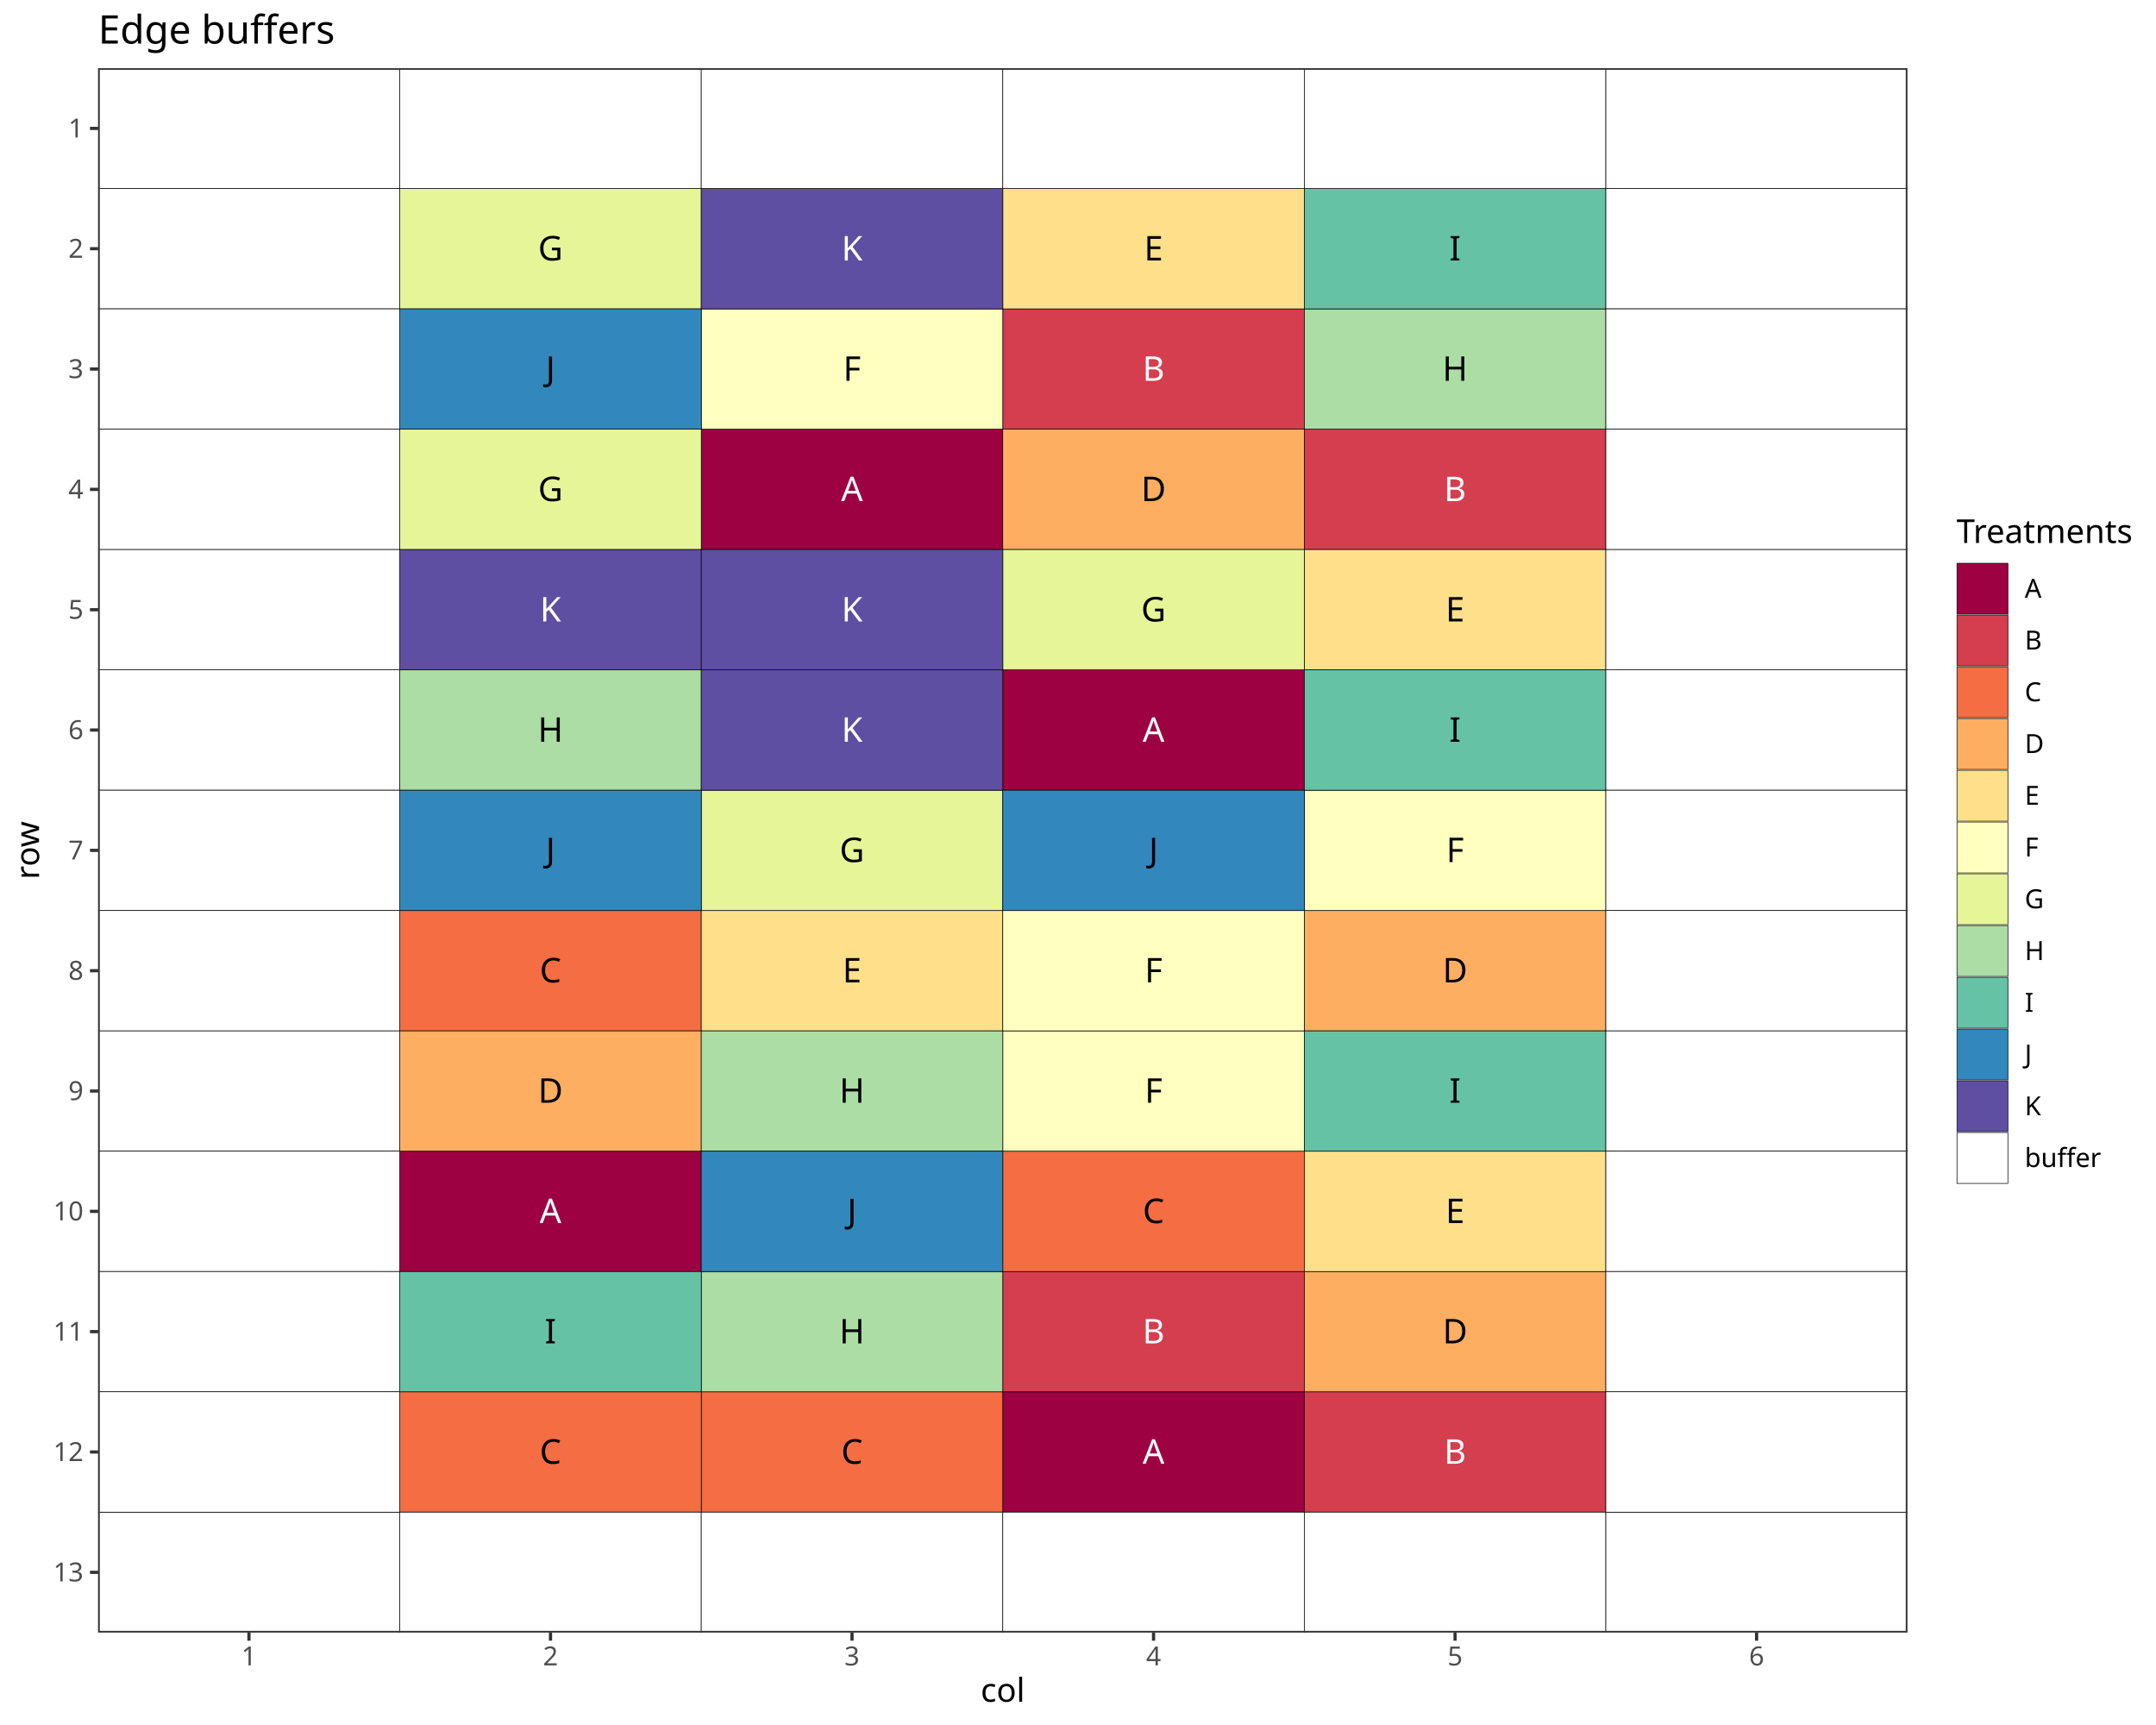
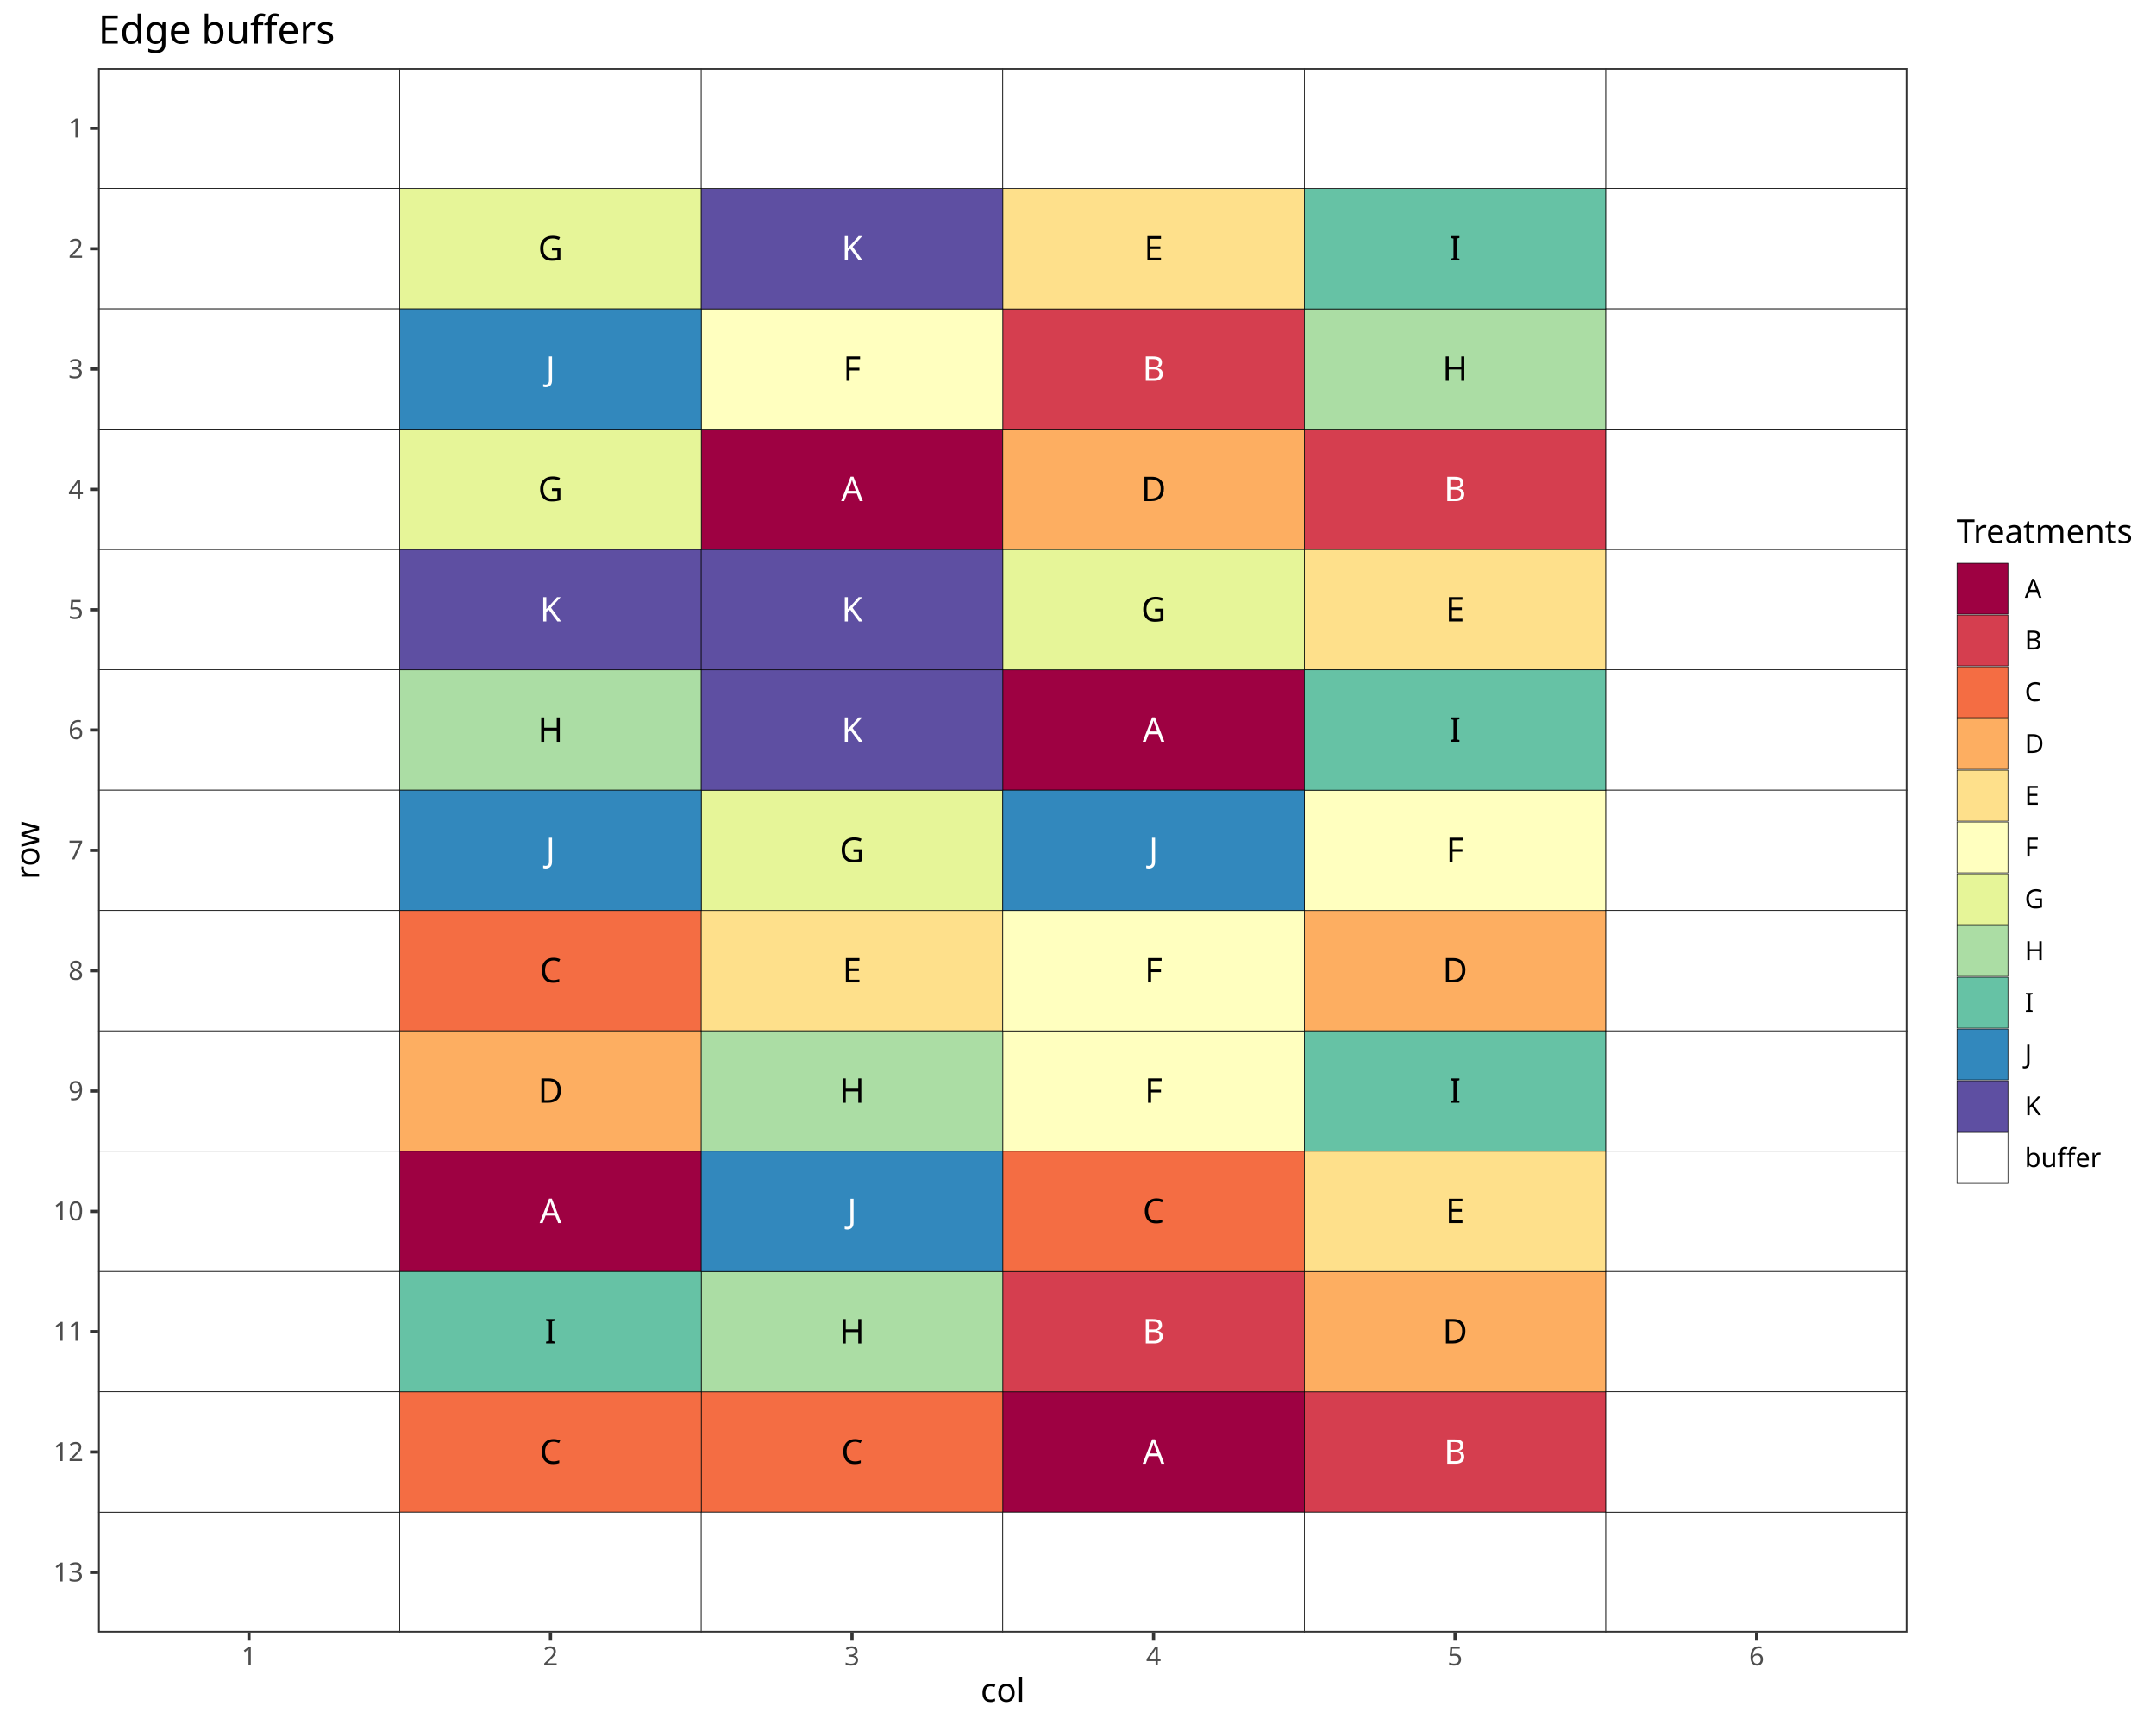
<svg xmlns="http://www.w3.org/2000/svg" class="svglite" data-engine-version="2.0" width="720.00pt" height="576.00pt" viewBox="0 0 720.00 576.00">
  <defs>
    <style type="text/css">
    .svglite line, .svglite polyline, .svglite polygon, .svglite path, .svglite rect, .svglite circle {
      fill: none;
      stroke: #000000;
      stroke-linecap: round;
      stroke-linejoin: round;
      stroke-miterlimit: 10.00;
    }
  </style>
  </defs>
  <rect width="100%" height="100%" style="stroke: none; fill: #FFFFFF;" />
  <defs>
    <clipPath id="cpMC4wMHw3MjAuMDB8MC4wMHw1NzYuMDA=">
      <rect x="0.00" y="0.00" width="720.00" height="576.00" />
    </clipPath>
  </defs>
  <g clip-path="url(#cpMC4wMHw3MjAuMDB8MC4wMHw1NzYuMDA=)">
    <rect x="0.00" y="0.00" width="720.00" height="576.00" style="stroke-width: 1.07; stroke: #FFFFFF; fill: #FFFFFF;" />
  </g>
  <defs>
    <clipPath id="cpMzIuNzl8NjM2Ljk2fDIyLjc4fDU0NS4xMQ==">
      <rect x="32.79" y="22.78" width="604.17" height="522.33" />
    </clipPath>
  </defs>
  <g clip-path="url(#cpMzIuNzl8NjM2Ljk2fDIyLjc4fDU0NS4xMQ==)">
    <rect x="32.79" y="22.78" width="604.17" height="522.33" style="stroke-width: 1.07; stroke: none; fill: #FFFFFF;" />
    <polyline points="32.79,22.78 636.96,22.78 " style="stroke-width: 0.53; stroke: #EBEBEB; stroke-linecap: butt;" />
    <polyline points="32.79,62.96 636.96,62.96 " style="stroke-width: 0.53; stroke: #EBEBEB; stroke-linecap: butt;" />
    <polyline points="32.79,103.14 636.96,103.14 " style="stroke-width: 0.53; stroke: #EBEBEB; stroke-linecap: butt;" />
    <polyline points="32.79,143.32 636.96,143.32 " style="stroke-width: 0.53; stroke: #EBEBEB; stroke-linecap: butt;" />
    <polyline points="32.79,183.50 636.96,183.50 " style="stroke-width: 0.53; stroke: #EBEBEB; stroke-linecap: butt;" />
    <polyline points="32.79,223.68 636.96,223.68 " style="stroke-width: 0.53; stroke: #EBEBEB; stroke-linecap: butt;" />
    <polyline points="32.79,263.86 636.96,263.86 " style="stroke-width: 0.53; stroke: #EBEBEB; stroke-linecap: butt;" />
    <polyline points="32.79,304.04 636.96,304.04 " style="stroke-width: 0.53; stroke: #EBEBEB; stroke-linecap: butt;" />
    <polyline points="32.79,344.22 636.96,344.22 " style="stroke-width: 0.53; stroke: #EBEBEB; stroke-linecap: butt;" />
    <polyline points="32.79,384.40 636.96,384.40 " style="stroke-width: 0.53; stroke: #EBEBEB; stroke-linecap: butt;" />
    <polyline points="32.79,424.58 636.96,424.58 " style="stroke-width: 0.53; stroke: #EBEBEB; stroke-linecap: butt;" />
    <polyline points="32.79,464.75 636.96,464.75 " style="stroke-width: 0.53; stroke: #EBEBEB; stroke-linecap: butt;" />
    <polyline points="32.79,504.93 636.96,504.93 " style="stroke-width: 0.53; stroke: #EBEBEB; stroke-linecap: butt;" />
    <polyline points="32.79,545.11 636.96,545.11 " style="stroke-width: 0.53; stroke: #EBEBEB; stroke-linecap: butt;" />
    <polyline points="32.79,545.11 32.79,22.78 " style="stroke-width: 0.53; stroke: #EBEBEB; stroke-linecap: butt;" />
    <polyline points="133.49,545.11 133.49,22.78 " style="stroke-width: 0.53; stroke: #EBEBEB; stroke-linecap: butt;" />
    <polyline points="234.18,545.11 234.18,22.78 " style="stroke-width: 0.53; stroke: #EBEBEB; stroke-linecap: butt;" />
    <polyline points="334.88,545.11 334.88,22.78 " style="stroke-width: 0.53; stroke: #EBEBEB; stroke-linecap: butt;" />
    <polyline points="435.57,545.11 435.57,22.78 " style="stroke-width: 0.53; stroke: #EBEBEB; stroke-linecap: butt;" />
    <polyline points="536.27,545.11 536.27,22.78 " style="stroke-width: 0.53; stroke: #EBEBEB; stroke-linecap: butt;" />
    <polyline points="636.96,545.11 636.96,22.78 " style="stroke-width: 0.53; stroke: #EBEBEB; stroke-linecap: butt;" />
    <polyline points="32.79,42.87 636.96,42.87 " style="stroke-width: 1.07; stroke: #EBEBEB; stroke-linecap: butt;" />
    <polyline points="32.79,83.05 636.96,83.05 " style="stroke-width: 1.07; stroke: #EBEBEB; stroke-linecap: butt;" />
    <polyline points="32.79,123.23 636.96,123.23 " style="stroke-width: 1.07; stroke: #EBEBEB; stroke-linecap: butt;" />
    <polyline points="32.79,163.41 636.96,163.41 " style="stroke-width: 1.07; stroke: #EBEBEB; stroke-linecap: butt;" />
    <polyline points="32.79,203.59 636.96,203.59 " style="stroke-width: 1.07; stroke: #EBEBEB; stroke-linecap: butt;" />
    <polyline points="32.79,243.77 636.96,243.77 " style="stroke-width: 1.07; stroke: #EBEBEB; stroke-linecap: butt;" />
    <polyline points="32.79,283.95 636.96,283.95 " style="stroke-width: 1.07; stroke: #EBEBEB; stroke-linecap: butt;" />
    <polyline points="32.79,324.13 636.96,324.13 " style="stroke-width: 1.07; stroke: #EBEBEB; stroke-linecap: butt;" />
    <polyline points="32.79,364.31 636.96,364.31 " style="stroke-width: 1.07; stroke: #EBEBEB; stroke-linecap: butt;" />
    <polyline points="32.79,404.49 636.96,404.49 " style="stroke-width: 1.07; stroke: #EBEBEB; stroke-linecap: butt;" />
    <polyline points="32.79,444.66 636.96,444.66 " style="stroke-width: 1.07; stroke: #EBEBEB; stroke-linecap: butt;" />
    <polyline points="32.79,484.84 636.96,484.84 " style="stroke-width: 1.07; stroke: #EBEBEB; stroke-linecap: butt;" />
    <polyline points="32.79,525.02 636.96,525.02 " style="stroke-width: 1.07; stroke: #EBEBEB; stroke-linecap: butt;" />
    <polyline points="83.14,545.11 83.14,22.78 " style="stroke-width: 1.07; stroke: #EBEBEB; stroke-linecap: butt;" />
    <polyline points="183.84,545.11 183.84,22.78 " style="stroke-width: 1.07; stroke: #EBEBEB; stroke-linecap: butt;" />
    <polyline points="284.53,545.11 284.53,22.78 " style="stroke-width: 1.07; stroke: #EBEBEB; stroke-linecap: butt;" />
    <polyline points="385.23,545.11 385.23,22.78 " style="stroke-width: 1.07; stroke: #EBEBEB; stroke-linecap: butt;" />
    <polyline points="485.92,545.11 485.92,22.78 " style="stroke-width: 1.07; stroke: #EBEBEB; stroke-linecap: butt;" />
    <polyline points="586.62,545.11 586.62,22.78 " style="stroke-width: 1.07; stroke: #EBEBEB; stroke-linecap: butt;" />
    <rect x="234.18" y="143.32" width="100.70" height="40.18" style="stroke-width: 0.21; stroke-linecap: butt; stroke-linejoin: miter; fill: #9E0142;" />
    <rect x="133.49" y="384.40" width="100.70" height="40.18" style="stroke-width: 0.21; stroke-linecap: butt; stroke-linejoin: miter; fill: #9E0142;" />
    <rect x="334.88" y="223.68" width="100.70" height="40.18" style="stroke-width: 0.21; stroke-linecap: butt; stroke-linejoin: miter; fill: #9E0142;" />
    <rect x="334.88" y="464.75" width="100.70" height="40.18" style="stroke-width: 0.21; stroke-linecap: butt; stroke-linejoin: miter; fill: #9E0142;" />
    <rect x="334.88" y="424.58" width="100.70" height="40.18" style="stroke-width: 0.21; stroke-linecap: butt; stroke-linejoin: miter; fill: #D53E4F;" />
    <rect x="435.57" y="143.32" width="100.70" height="40.18" style="stroke-width: 0.21; stroke-linecap: butt; stroke-linejoin: miter; fill: #D53E4F;" />
    <rect x="334.88" y="103.14" width="100.70" height="40.18" style="stroke-width: 0.21; stroke-linecap: butt; stroke-linejoin: miter; fill: #D53E4F;" />
    <rect x="435.57" y="464.75" width="100.70" height="40.18" style="stroke-width: 0.21; stroke-linecap: butt; stroke-linejoin: miter; fill: #D53E4F;" />
    <rect x="334.88" y="384.40" width="100.70" height="40.18" style="stroke-width: 0.21; stroke-linecap: butt; stroke-linejoin: miter; fill: #F46D43;" />
    <rect x="234.18" y="464.75" width="100.70" height="40.18" style="stroke-width: 0.21; stroke-linecap: butt; stroke-linejoin: miter; fill: #F46D43;" />
    <rect x="133.49" y="464.75" width="100.70" height="40.18" style="stroke-width: 0.21; stroke-linecap: butt; stroke-linejoin: miter; fill: #F46D43;" />
    <rect x="133.49" y="304.04" width="100.70" height="40.18" style="stroke-width: 0.21; stroke-linecap: butt; stroke-linejoin: miter; fill: #F46D43;" />
    <rect x="435.57" y="304.04" width="100.70" height="40.18" style="stroke-width: 0.21; stroke-linecap: butt; stroke-linejoin: miter; fill: #FDAE61;" />
    <rect x="133.49" y="344.22" width="100.70" height="40.18" style="stroke-width: 0.21; stroke-linecap: butt; stroke-linejoin: miter; fill: #FDAE61;" />
    <rect x="435.57" y="424.58" width="100.70" height="40.18" style="stroke-width: 0.21; stroke-linecap: butt; stroke-linejoin: miter; fill: #FDAE61;" />
    <rect x="334.88" y="143.32" width="100.70" height="40.18" style="stroke-width: 0.21; stroke-linecap: butt; stroke-linejoin: miter; fill: #FDAE61;" />
    <rect x="435.57" y="183.50" width="100.70" height="40.18" style="stroke-width: 0.21; stroke-linecap: butt; stroke-linejoin: miter; fill: #FEE08B;" />
    <rect x="334.88" y="62.96" width="100.70" height="40.18" style="stroke-width: 0.21; stroke-linecap: butt; stroke-linejoin: miter; fill: #FEE08B;" />
    <rect x="435.57" y="384.40" width="100.70" height="40.18" style="stroke-width: 0.21; stroke-linecap: butt; stroke-linejoin: miter; fill: #FEE08B;" />
    <rect x="234.18" y="304.04" width="100.70" height="40.18" style="stroke-width: 0.21; stroke-linecap: butt; stroke-linejoin: miter; fill: #FEE08B;" />
    <rect x="435.57" y="263.86" width="100.70" height="40.18" style="stroke-width: 0.21; stroke-linecap: butt; stroke-linejoin: miter; fill: #FFFFBF;" />
    <rect x="334.88" y="344.22" width="100.70" height="40.18" style="stroke-width: 0.21; stroke-linecap: butt; stroke-linejoin: miter; fill: #FFFFBF;" />
    <rect x="334.88" y="304.04" width="100.70" height="40.18" style="stroke-width: 0.21; stroke-linecap: butt; stroke-linejoin: miter; fill: #FFFFBF;" />
    <rect x="234.18" y="103.14" width="100.70" height="40.18" style="stroke-width: 0.21; stroke-linecap: butt; stroke-linejoin: miter; fill: #FFFFBF;" />
    <rect x="133.49" y="62.96" width="100.70" height="40.18" style="stroke-width: 0.21; stroke-linecap: butt; stroke-linejoin: miter; fill: #E6F598;" />
    <rect x="133.49" y="143.32" width="100.70" height="40.18" style="stroke-width: 0.21; stroke-linecap: butt; stroke-linejoin: miter; fill: #E6F598;" />
    <rect x="234.18" y="263.86" width="100.70" height="40.18" style="stroke-width: 0.21; stroke-linecap: butt; stroke-linejoin: miter; fill: #E6F598;" />
    <rect x="334.88" y="183.50" width="100.70" height="40.18" style="stroke-width: 0.21; stroke-linecap: butt; stroke-linejoin: miter; fill: #E6F598;" />
    <rect x="133.49" y="223.68" width="100.70" height="40.18" style="stroke-width: 0.21; stroke-linecap: butt; stroke-linejoin: miter; fill: #ABDDA4;" />
    <rect x="234.18" y="344.22" width="100.70" height="40.18" style="stroke-width: 0.21; stroke-linecap: butt; stroke-linejoin: miter; fill: #ABDDA4;" />
    <rect x="435.57" y="103.14" width="100.70" height="40.18" style="stroke-width: 0.21; stroke-linecap: butt; stroke-linejoin: miter; fill: #ABDDA4;" />
    <rect x="234.18" y="424.58" width="100.70" height="40.18" style="stroke-width: 0.21; stroke-linecap: butt; stroke-linejoin: miter; fill: #ABDDA4;" />
    <rect x="133.49" y="424.58" width="100.70" height="40.18" style="stroke-width: 0.21; stroke-linecap: butt; stroke-linejoin: miter; fill: #66C2A5;" />
    <rect x="435.57" y="62.96" width="100.70" height="40.18" style="stroke-width: 0.21; stroke-linecap: butt; stroke-linejoin: miter; fill: #66C2A5;" />
    <rect x="435.57" y="344.22" width="100.70" height="40.18" style="stroke-width: 0.21; stroke-linecap: butt; stroke-linejoin: miter; fill: #66C2A5;" />
    <rect x="435.57" y="223.68" width="100.70" height="40.18" style="stroke-width: 0.21; stroke-linecap: butt; stroke-linejoin: miter; fill: #66C2A5;" />
    <rect x="133.49" y="103.14" width="100.70" height="40.18" style="stroke-width: 0.21; stroke-linecap: butt; stroke-linejoin: miter; fill: #3288BD;" />
    <rect x="133.49" y="263.86" width="100.70" height="40.18" style="stroke-width: 0.21; stroke-linecap: butt; stroke-linejoin: miter; fill: #3288BD;" />
    <rect x="234.18" y="384.40" width="100.70" height="40.18" style="stroke-width: 0.21; stroke-linecap: butt; stroke-linejoin: miter; fill: #3288BD;" />
    <rect x="334.88" y="263.86" width="100.70" height="40.18" style="stroke-width: 0.21; stroke-linecap: butt; stroke-linejoin: miter; fill: #3288BD;" />
    <rect x="234.18" y="62.96" width="100.70" height="40.18" style="stroke-width: 0.21; stroke-linecap: butt; stroke-linejoin: miter; fill: #5E4FA2;" />
    <rect x="133.49" y="183.50" width="100.70" height="40.18" style="stroke-width: 0.21; stroke-linecap: butt; stroke-linejoin: miter; fill: #5E4FA2;" />
    <rect x="234.18" y="223.68" width="100.70" height="40.18" style="stroke-width: 0.21; stroke-linecap: butt; stroke-linejoin: miter; fill: #5E4FA2;" />
    <rect x="234.18" y="183.50" width="100.70" height="40.18" style="stroke-width: 0.21; stroke-linecap: butt; stroke-linejoin: miter; fill: #5E4FA2;" />
    <rect x="32.79" y="22.78" width="100.70" height="40.18" style="stroke-width: 0.21; stroke-linecap: butt; stroke-linejoin: miter; fill: #FFFFFF;" />
    <rect x="133.49" y="22.78" width="100.70" height="40.18" style="stroke-width: 0.21; stroke-linecap: butt; stroke-linejoin: miter; fill: #FFFFFF;" />
    <rect x="234.18" y="22.78" width="100.70" height="40.18" style="stroke-width: 0.21; stroke-linecap: butt; stroke-linejoin: miter; fill: #FFFFFF;" />
    <rect x="334.88" y="22.78" width="100.70" height="40.18" style="stroke-width: 0.21; stroke-linecap: butt; stroke-linejoin: miter; fill: #FFFFFF;" />
    <rect x="435.57" y="22.78" width="100.70" height="40.18" style="stroke-width: 0.21; stroke-linecap: butt; stroke-linejoin: miter; fill: #FFFFFF;" />
    <rect x="536.27" y="22.78" width="100.70" height="40.18" style="stroke-width: 0.21; stroke-linecap: butt; stroke-linejoin: miter; fill: #FFFFFF;" />
    <rect x="32.79" y="504.93" width="100.70" height="40.18" style="stroke-width: 0.21; stroke-linecap: butt; stroke-linejoin: miter; fill: #FFFFFF;" />
    <rect x="133.49" y="504.93" width="100.70" height="40.18" style="stroke-width: 0.21; stroke-linecap: butt; stroke-linejoin: miter; fill: #FFFFFF;" />
    <rect x="234.18" y="504.93" width="100.70" height="40.18" style="stroke-width: 0.21; stroke-linecap: butt; stroke-linejoin: miter; fill: #FFFFFF;" />
    <rect x="334.88" y="504.93" width="100.70" height="40.18" style="stroke-width: 0.21; stroke-linecap: butt; stroke-linejoin: miter; fill: #FFFFFF;" />
    <rect x="435.57" y="504.93" width="100.70" height="40.18" style="stroke-width: 0.21; stroke-linecap: butt; stroke-linejoin: miter; fill: #FFFFFF;" />
    <rect x="536.27" y="504.93" width="100.70" height="40.18" style="stroke-width: 0.21; stroke-linecap: butt; stroke-linejoin: miter; fill: #FFFFFF;" />
    <rect x="32.79" y="62.96" width="100.70" height="40.18" style="stroke-width: 0.21; stroke-linecap: butt; stroke-linejoin: miter; fill: #FFFFFF;" />
    <rect x="32.79" y="103.14" width="100.70" height="40.18" style="stroke-width: 0.21; stroke-linecap: butt; stroke-linejoin: miter; fill: #FFFFFF;" />
    <rect x="32.79" y="143.32" width="100.70" height="40.18" style="stroke-width: 0.21; stroke-linecap: butt; stroke-linejoin: miter; fill: #FFFFFF;" />
    <rect x="32.79" y="183.50" width="100.70" height="40.18" style="stroke-width: 0.21; stroke-linecap: butt; stroke-linejoin: miter; fill: #FFFFFF;" />
    <rect x="32.79" y="223.68" width="100.70" height="40.18" style="stroke-width: 0.21; stroke-linecap: butt; stroke-linejoin: miter; fill: #FFFFFF;" />
    <rect x="32.79" y="263.86" width="100.70" height="40.18" style="stroke-width: 0.21; stroke-linecap: butt; stroke-linejoin: miter; fill: #FFFFFF;" />
    <rect x="32.79" y="304.04" width="100.70" height="40.18" style="stroke-width: 0.21; stroke-linecap: butt; stroke-linejoin: miter; fill: #FFFFFF;" />
    <rect x="32.79" y="344.22" width="100.70" height="40.18" style="stroke-width: 0.21; stroke-linecap: butt; stroke-linejoin: miter; fill: #FFFFFF;" />
    <rect x="32.79" y="384.40" width="100.70" height="40.18" style="stroke-width: 0.21; stroke-linecap: butt; stroke-linejoin: miter; fill: #FFFFFF;" />
    <rect x="32.79" y="424.58" width="100.70" height="40.18" style="stroke-width: 0.21; stroke-linecap: butt; stroke-linejoin: miter; fill: #FFFFFF;" />
    <rect x="32.79" y="464.75" width="100.70" height="40.18" style="stroke-width: 0.21; stroke-linecap: butt; stroke-linejoin: miter; fill: #FFFFFF;" />
    <rect x="536.27" y="62.96" width="100.70" height="40.18" style="stroke-width: 0.21; stroke-linecap: butt; stroke-linejoin: miter; fill: #FFFFFF;" />
    <rect x="536.27" y="103.14" width="100.70" height="40.18" style="stroke-width: 0.21; stroke-linecap: butt; stroke-linejoin: miter; fill: #FFFFFF;" />
    <rect x="536.27" y="143.32" width="100.70" height="40.18" style="stroke-width: 0.21; stroke-linecap: butt; stroke-linejoin: miter; fill: #FFFFFF;" />
    <rect x="536.27" y="183.50" width="100.70" height="40.18" style="stroke-width: 0.21; stroke-linecap: butt; stroke-linejoin: miter; fill: #FFFFFF;" />
    <rect x="536.27" y="223.68" width="100.70" height="40.18" style="stroke-width: 0.21; stroke-linecap: butt; stroke-linejoin: miter; fill: #FFFFFF;" />
    <rect x="536.27" y="263.86" width="100.70" height="40.18" style="stroke-width: 0.21; stroke-linecap: butt; stroke-linejoin: miter; fill: #FFFFFF;" />
    <rect x="536.27" y="304.04" width="100.70" height="40.18" style="stroke-width: 0.21; stroke-linecap: butt; stroke-linejoin: miter; fill: #FFFFFF;" />
    <rect x="536.27" y="344.22" width="100.70" height="40.18" style="stroke-width: 0.21; stroke-linecap: butt; stroke-linejoin: miter; fill: #FFFFFF;" />
    <rect x="536.27" y="384.40" width="100.70" height="40.18" style="stroke-width: 0.21; stroke-linecap: butt; stroke-linejoin: miter; fill: #FFFFFF;" />
    <rect x="536.27" y="424.58" width="100.70" height="40.18" style="stroke-width: 0.21; stroke-linecap: butt; stroke-linejoin: miter; fill: #FFFFFF;" />
    <rect x="536.27" y="464.75" width="100.70" height="40.18" style="stroke-width: 0.21; stroke-linecap: butt; stroke-linejoin: miter; fill: #FFFFFF;" />
    <text x="284.53" y="167.33" text-anchor="middle" style="font-size: 11.38px; fill: #FFFFFF; font-family: sans;" textLength="7.59px" lengthAdjust="spacingAndGlyphs">A</text>
    <text x="183.84" y="408.40" text-anchor="middle" style="font-size: 11.38px; fill: #FFFFFF; font-family: sans;" textLength="7.59px" lengthAdjust="spacingAndGlyphs">A</text>
    <text x="385.23" y="247.69" text-anchor="middle" style="font-size: 11.38px; fill: #FFFFFF; font-family: sans;" textLength="7.59px" lengthAdjust="spacingAndGlyphs">A</text>
    <text x="385.23" y="488.76" text-anchor="middle" style="font-size: 11.38px; fill: #FFFFFF; font-family: sans;" textLength="7.59px" lengthAdjust="spacingAndGlyphs">A</text>
    <text x="385.23" y="448.58" text-anchor="middle" style="font-size: 11.38px; fill: #FFFFFF; font-family: sans;" textLength="7.59px" lengthAdjust="spacingAndGlyphs">B</text>
    <text x="485.92" y="167.33" text-anchor="middle" style="font-size: 11.38px; fill: #FFFFFF; font-family: sans;" textLength="7.59px" lengthAdjust="spacingAndGlyphs">B</text>
    <text x="385.23" y="127.15" text-anchor="middle" style="font-size: 11.38px; fill: #FFFFFF; font-family: sans;" textLength="7.59px" lengthAdjust="spacingAndGlyphs">B</text>
    <text x="485.92" y="488.76" text-anchor="middle" style="font-size: 11.38px; fill: #FFFFFF; font-family: sans;" textLength="7.59px" lengthAdjust="spacingAndGlyphs">B</text>
    <text x="385.23" y="408.40" text-anchor="middle" style="font-size: 11.38px; font-family: sans;" textLength="8.22px" lengthAdjust="spacingAndGlyphs">C</text>
    <text x="284.53" y="488.76" text-anchor="middle" style="font-size: 11.38px; font-family: sans;" textLength="8.22px" lengthAdjust="spacingAndGlyphs">C</text>
    <text x="183.84" y="488.76" text-anchor="middle" style="font-size: 11.38px; font-family: sans;" textLength="8.22px" lengthAdjust="spacingAndGlyphs">C</text>
    <text x="183.84" y="328.04" text-anchor="middle" style="font-size: 11.38px; font-family: sans;" textLength="8.22px" lengthAdjust="spacingAndGlyphs">C</text>
    <text x="485.92" y="328.04" text-anchor="middle" style="font-size: 11.38px; font-family: sans;" textLength="8.22px" lengthAdjust="spacingAndGlyphs">D</text>
    <text x="183.84" y="368.22" text-anchor="middle" style="font-size: 11.38px; font-family: sans;" textLength="8.22px" lengthAdjust="spacingAndGlyphs">D</text>
    <text x="485.92" y="448.58" text-anchor="middle" style="font-size: 11.38px; font-family: sans;" textLength="8.22px" lengthAdjust="spacingAndGlyphs">D</text>
    <text x="385.23" y="167.33" text-anchor="middle" style="font-size: 11.38px; font-family: sans;" textLength="8.22px" lengthAdjust="spacingAndGlyphs">D</text>
    <text x="485.92" y="207.51" text-anchor="middle" style="font-size: 11.38px; font-family: sans;" textLength="7.59px" lengthAdjust="spacingAndGlyphs">E</text>
    <text x="385.23" y="86.97" text-anchor="middle" style="font-size: 11.38px; font-family: sans;" textLength="7.59px" lengthAdjust="spacingAndGlyphs">E</text>
    <text x="485.92" y="408.40" text-anchor="middle" style="font-size: 11.38px; font-family: sans;" textLength="7.59px" lengthAdjust="spacingAndGlyphs">E</text>
    <text x="284.53" y="328.04" text-anchor="middle" style="font-size: 11.38px; font-family: sans;" textLength="7.59px" lengthAdjust="spacingAndGlyphs">E</text>
    <text x="485.92" y="287.86" text-anchor="middle" style="font-size: 11.38px; font-family: sans;" textLength="6.95px" lengthAdjust="spacingAndGlyphs">F</text>
    <text x="385.23" y="368.22" text-anchor="middle" style="font-size: 11.38px; font-family: sans;" textLength="6.95px" lengthAdjust="spacingAndGlyphs">F</text>
    <text x="385.23" y="328.04" text-anchor="middle" style="font-size: 11.38px; font-family: sans;" textLength="6.95px" lengthAdjust="spacingAndGlyphs">F</text>
    <text x="284.53" y="127.15" text-anchor="middle" style="font-size: 11.38px; font-family: sans;" textLength="6.95px" lengthAdjust="spacingAndGlyphs">F</text>
    <text x="183.84" y="86.97" text-anchor="middle" style="font-size: 11.38px; font-family: sans;" textLength="8.86px" lengthAdjust="spacingAndGlyphs">G</text>
    <text x="183.84" y="167.33" text-anchor="middle" style="font-size: 11.38px; font-family: sans;" textLength="8.86px" lengthAdjust="spacingAndGlyphs">G</text>
    <text x="284.53" y="287.86" text-anchor="middle" style="font-size: 11.38px; font-family: sans;" textLength="8.86px" lengthAdjust="spacingAndGlyphs">G</text>
    <text x="385.23" y="207.51" text-anchor="middle" style="font-size: 11.38px; font-family: sans;" textLength="8.86px" lengthAdjust="spacingAndGlyphs">G</text>
    <text x="183.84" y="247.69" text-anchor="middle" style="font-size: 11.38px; font-family: sans;" textLength="8.22px" lengthAdjust="spacingAndGlyphs">H</text>
    <text x="284.53" y="368.22" text-anchor="middle" style="font-size: 11.38px; font-family: sans;" textLength="8.22px" lengthAdjust="spacingAndGlyphs">H</text>
    <text x="485.92" y="127.15" text-anchor="middle" style="font-size: 11.38px; font-family: sans;" textLength="8.22px" lengthAdjust="spacingAndGlyphs">H</text>
    <text x="284.53" y="448.58" text-anchor="middle" style="font-size: 11.38px; font-family: sans;" textLength="8.22px" lengthAdjust="spacingAndGlyphs">H</text>
    <text x="183.84" y="448.58" text-anchor="middle" style="font-size: 11.38px; font-family: sans;" textLength="3.16px" lengthAdjust="spacingAndGlyphs">I</text>
    <text x="485.92" y="86.97" text-anchor="middle" style="font-size: 11.38px; font-family: sans;" textLength="3.16px" lengthAdjust="spacingAndGlyphs">I</text>
    <text x="485.92" y="368.22" text-anchor="middle" style="font-size: 11.38px; font-family: sans;" textLength="3.16px" lengthAdjust="spacingAndGlyphs">I</text>
    <text x="485.92" y="247.69" text-anchor="middle" style="font-size: 11.38px; font-family: sans;" textLength="3.16px" lengthAdjust="spacingAndGlyphs">I</text>
-     <text x="183.84" y="127.15" text-anchor="middle" style="font-size: 11.38px; font-family: sans;" textLength="5.70px" lengthAdjust="spacingAndGlyphs">J</text>
-     <text x="183.84" y="287.86" text-anchor="middle" style="font-size: 11.38px; font-family: sans;" textLength="5.70px" lengthAdjust="spacingAndGlyphs">J</text>
-     <text x="284.53" y="408.40" text-anchor="middle" style="font-size: 11.38px; font-family: sans;" textLength="5.70px" lengthAdjust="spacingAndGlyphs">J</text>
-     <text x="385.23" y="287.86" text-anchor="middle" style="font-size: 11.38px; font-family: sans;" textLength="5.70px" lengthAdjust="spacingAndGlyphs">J</text>
+     <text x="183.84" y="127.15" text-anchor="middle" style="font-size: 11.38px; fill: #FFFFFF; font-family: sans;" textLength="5.70px" lengthAdjust="spacingAndGlyphs">J</text>
+     <text x="183.84" y="287.86" text-anchor="middle" style="font-size: 11.38px; fill: #FFFFFF; font-family: sans;" textLength="5.70px" lengthAdjust="spacingAndGlyphs">J</text>
+     <text x="284.53" y="408.40" text-anchor="middle" style="font-size: 11.38px; fill: #FFFFFF; font-family: sans;" textLength="5.70px" lengthAdjust="spacingAndGlyphs">J</text>
+     <text x="385.23" y="287.86" text-anchor="middle" style="font-size: 11.38px; fill: #FFFFFF; font-family: sans;" textLength="5.70px" lengthAdjust="spacingAndGlyphs">J</text>
    <text x="284.53" y="86.97" text-anchor="middle" style="font-size: 11.38px; fill: #FFFFFF; font-family: sans;" textLength="7.59px" lengthAdjust="spacingAndGlyphs">K</text>
    <text x="183.84" y="207.51" text-anchor="middle" style="font-size: 11.38px; fill: #FFFFFF; font-family: sans;" textLength="7.59px" lengthAdjust="spacingAndGlyphs">K</text>
    <text x="284.53" y="247.69" text-anchor="middle" style="font-size: 11.38px; fill: #FFFFFF; font-family: sans;" textLength="7.59px" lengthAdjust="spacingAndGlyphs">K</text>
    <text x="284.53" y="207.51" text-anchor="middle" style="font-size: 11.38px; fill: #FFFFFF; font-family: sans;" textLength="7.59px" lengthAdjust="spacingAndGlyphs">K</text>
    <rect x="32.79" y="22.78" width="604.17" height="522.33" style="stroke-width: 1.07; stroke: #333333;" />
  </g>
  <g clip-path="url(#cpMC4wMHw3MjAuMDB8MC4wMHw1NzYuMDA=)">
    <text x="27.86" y="45.90" text-anchor="end" style="font-size: 8.80px; fill: #4D4D4D; font-family: sans;" textLength="4.89px" lengthAdjust="spacingAndGlyphs">1</text>
    <text x="27.86" y="86.08" text-anchor="end" style="font-size: 8.80px; fill: #4D4D4D; font-family: sans;" textLength="4.89px" lengthAdjust="spacingAndGlyphs">2</text>
    <text x="27.86" y="126.26" text-anchor="end" style="font-size: 8.80px; fill: #4D4D4D; font-family: sans;" textLength="4.89px" lengthAdjust="spacingAndGlyphs">3</text>
    <text x="27.86" y="166.44" text-anchor="end" style="font-size: 8.80px; fill: #4D4D4D; font-family: sans;" textLength="4.89px" lengthAdjust="spacingAndGlyphs">4</text>
    <text x="27.86" y="206.62" text-anchor="end" style="font-size: 8.80px; fill: #4D4D4D; font-family: sans;" textLength="4.89px" lengthAdjust="spacingAndGlyphs">5</text>
    <text x="27.86" y="246.80" text-anchor="end" style="font-size: 8.80px; fill: #4D4D4D; font-family: sans;" textLength="4.89px" lengthAdjust="spacingAndGlyphs">6</text>
    <text x="27.86" y="286.98" text-anchor="end" style="font-size: 8.80px; fill: #4D4D4D; font-family: sans;" textLength="4.89px" lengthAdjust="spacingAndGlyphs">7</text>
    <text x="27.86" y="327.16" text-anchor="end" style="font-size: 8.80px; fill: #4D4D4D; font-family: sans;" textLength="4.89px" lengthAdjust="spacingAndGlyphs">8</text>
    <text x="27.86" y="367.33" text-anchor="end" style="font-size: 8.80px; fill: #4D4D4D; font-family: sans;" textLength="4.89px" lengthAdjust="spacingAndGlyphs">9</text>
    <text x="27.86" y="407.51" text-anchor="end" style="font-size: 8.80px; fill: #4D4D4D; font-family: sans;" textLength="9.79px" lengthAdjust="spacingAndGlyphs">10</text>
    <text x="27.86" y="447.69" text-anchor="end" style="font-size: 8.80px; fill: #4D4D4D; font-family: sans;" textLength="9.79px" lengthAdjust="spacingAndGlyphs">11</text>
    <text x="27.86" y="487.87" text-anchor="end" style="font-size: 8.80px; fill: #4D4D4D; font-family: sans;" textLength="9.79px" lengthAdjust="spacingAndGlyphs">12</text>
    <text x="27.86" y="528.05" text-anchor="end" style="font-size: 8.80px; fill: #4D4D4D; font-family: sans;" textLength="9.79px" lengthAdjust="spacingAndGlyphs">13</text>
    <polyline points="30.05,42.87 32.79,42.87 " style="stroke-width: 1.07; stroke: #333333; stroke-linecap: butt;" />
    <polyline points="30.05,83.05 32.79,83.05 " style="stroke-width: 1.07; stroke: #333333; stroke-linecap: butt;" />
    <polyline points="30.05,123.23 32.79,123.23 " style="stroke-width: 1.07; stroke: #333333; stroke-linecap: butt;" />
    <polyline points="30.05,163.41 32.79,163.41 " style="stroke-width: 1.07; stroke: #333333; stroke-linecap: butt;" />
    <polyline points="30.05,203.59 32.79,203.59 " style="stroke-width: 1.07; stroke: #333333; stroke-linecap: butt;" />
    <polyline points="30.05,243.77 32.79,243.77 " style="stroke-width: 1.07; stroke: #333333; stroke-linecap: butt;" />
    <polyline points="30.05,283.95 32.79,283.95 " style="stroke-width: 1.07; stroke: #333333; stroke-linecap: butt;" />
    <polyline points="30.05,324.13 32.79,324.13 " style="stroke-width: 1.07; stroke: #333333; stroke-linecap: butt;" />
    <polyline points="30.05,364.31 32.79,364.31 " style="stroke-width: 1.07; stroke: #333333; stroke-linecap: butt;" />
    <polyline points="30.05,404.49 32.79,404.49 " style="stroke-width: 1.07; stroke: #333333; stroke-linecap: butt;" />
    <polyline points="30.05,444.66 32.79,444.66 " style="stroke-width: 1.07; stroke: #333333; stroke-linecap: butt;" />
    <polyline points="30.05,484.84 32.79,484.84 " style="stroke-width: 1.07; stroke: #333333; stroke-linecap: butt;" />
    <polyline points="30.05,525.02 32.79,525.02 " style="stroke-width: 1.07; stroke: #333333; stroke-linecap: butt;" />
    <polyline points="83.14,547.85 83.14,545.11 " style="stroke-width: 1.07; stroke: #333333; stroke-linecap: butt;" />
    <polyline points="183.84,547.85 183.84,545.11 " style="stroke-width: 1.07; stroke: #333333; stroke-linecap: butt;" />
    <polyline points="284.53,547.85 284.53,545.11 " style="stroke-width: 1.07; stroke: #333333; stroke-linecap: butt;" />
    <polyline points="385.23,547.85 385.23,545.11 " style="stroke-width: 1.07; stroke: #333333; stroke-linecap: butt;" />
    <polyline points="485.92,547.85 485.92,545.11 " style="stroke-width: 1.07; stroke: #333333; stroke-linecap: butt;" />
    <polyline points="586.62,547.85 586.62,545.11 " style="stroke-width: 1.07; stroke: #333333; stroke-linecap: butt;" />
    <text x="83.14" y="556.10" text-anchor="middle" style="font-size: 8.80px; fill: #4D4D4D; font-family: sans;" textLength="4.89px" lengthAdjust="spacingAndGlyphs">1</text>
    <text x="183.84" y="556.10" text-anchor="middle" style="font-size: 8.80px; fill: #4D4D4D; font-family: sans;" textLength="4.89px" lengthAdjust="spacingAndGlyphs">2</text>
    <text x="284.53" y="556.10" text-anchor="middle" style="font-size: 8.80px; fill: #4D4D4D; font-family: sans;" textLength="4.89px" lengthAdjust="spacingAndGlyphs">3</text>
    <text x="385.23" y="556.10" text-anchor="middle" style="font-size: 8.80px; fill: #4D4D4D; font-family: sans;" textLength="4.89px" lengthAdjust="spacingAndGlyphs">4</text>
    <text x="485.92" y="556.10" text-anchor="middle" style="font-size: 8.80px; fill: #4D4D4D; font-family: sans;" textLength="4.89px" lengthAdjust="spacingAndGlyphs">5</text>
    <text x="586.62" y="556.10" text-anchor="middle" style="font-size: 8.80px; fill: #4D4D4D; font-family: sans;" textLength="4.89px" lengthAdjust="spacingAndGlyphs">6</text>
    <text x="334.88" y="568.24" text-anchor="middle" style="font-size: 11.00px; font-family: sans;" textLength="14.06px" lengthAdjust="spacingAndGlyphs">col</text>
    <text transform="translate(13.05,283.95) rotate(-90)" text-anchor="middle" style="font-size: 11.00px; font-family: sans;" textLength="17.73px" lengthAdjust="spacingAndGlyphs">row</text>
    <rect x="647.92" y="167.12" width="66.60" height="233.65" style="stroke-width: 1.07; stroke: none; fill: #FFFFFF;" />
    <text x="653.40" y="181.31" style="font-size: 11.00px; font-family: sans;" textLength="55.64px" lengthAdjust="spacingAndGlyphs">Treatments</text>
    <rect x="653.40" y="187.93" width="17.28" height="17.28" style="stroke-width: 1.07; stroke: none; fill: #FFFFFF;" />
    <rect x="653.54" y="188.08" width="17.00" height="17.00" style="stroke-width: 0.21; stroke-linecap: butt; stroke-linejoin: miter; fill: #9E0142;" />
    <rect x="653.40" y="205.21" width="17.28" height="17.28" style="stroke-width: 1.07; stroke: none; fill: #FFFFFF;" />
    <rect x="653.54" y="205.36" width="17.00" height="17.00" style="stroke-width: 0.21; stroke-linecap: butt; stroke-linejoin: miter; fill: #D53E4F;" />
    <rect x="653.40" y="222.49" width="17.28" height="17.28" style="stroke-width: 1.07; stroke: none; fill: #FFFFFF;" />
    <rect x="653.54" y="222.64" width="17.00" height="17.00" style="stroke-width: 0.21; stroke-linecap: butt; stroke-linejoin: miter; fill: #F46D43;" />
    <rect x="653.40" y="239.77" width="17.28" height="17.28" style="stroke-width: 1.07; stroke: none; fill: #FFFFFF;" />
    <rect x="653.54" y="239.92" width="17.00" height="17.00" style="stroke-width: 0.21; stroke-linecap: butt; stroke-linejoin: miter; fill: #FDAE61;" />
    <rect x="653.40" y="257.05" width="17.28" height="17.28" style="stroke-width: 1.07; stroke: none; fill: #FFFFFF;" />
    <rect x="653.54" y="257.20" width="17.00" height="17.00" style="stroke-width: 0.21; stroke-linecap: butt; stroke-linejoin: miter; fill: #FEE08B;" />
    <rect x="653.40" y="274.33" width="17.28" height="17.28" style="stroke-width: 1.07; stroke: none; fill: #FFFFFF;" />
    <rect x="653.54" y="274.48" width="17.00" height="17.00" style="stroke-width: 0.21; stroke-linecap: butt; stroke-linejoin: miter; fill: #FFFFBF;" />
    <rect x="653.40" y="291.61" width="17.28" height="17.28" style="stroke-width: 1.07; stroke: none; fill: #FFFFFF;" />
    <rect x="653.54" y="291.76" width="17.00" height="17.00" style="stroke-width: 0.21; stroke-linecap: butt; stroke-linejoin: miter; fill: #E6F598;" />
    <rect x="653.40" y="308.89" width="17.28" height="17.28" style="stroke-width: 1.07; stroke: none; fill: #FFFFFF;" />
    <rect x="653.54" y="309.04" width="17.00" height="17.00" style="stroke-width: 0.21; stroke-linecap: butt; stroke-linejoin: miter; fill: #ABDDA4;" />
    <rect x="653.40" y="326.17" width="17.28" height="17.28" style="stroke-width: 1.07; stroke: none; fill: #FFFFFF;" />
    <rect x="653.54" y="326.32" width="17.00" height="17.00" style="stroke-width: 0.21; stroke-linecap: butt; stroke-linejoin: miter; fill: #66C2A5;" />
    <rect x="653.40" y="343.45" width="17.28" height="17.28" style="stroke-width: 1.07; stroke: none; fill: #FFFFFF;" />
    <rect x="653.54" y="343.60" width="17.00" height="17.00" style="stroke-width: 0.21; stroke-linecap: butt; stroke-linejoin: miter; fill: #3288BD;" />
    <rect x="653.40" y="360.73" width="17.28" height="17.28" style="stroke-width: 1.07; stroke: none; fill: #FFFFFF;" />
    <rect x="653.54" y="360.88" width="17.00" height="17.00" style="stroke-width: 0.21; stroke-linecap: butt; stroke-linejoin: miter; fill: #5E4FA2;" />
    <rect x="653.40" y="378.01" width="17.28" height="17.28" style="stroke-width: 1.07; stroke: none; fill: #FFFFFF;" />
    <rect x="653.54" y="378.16" width="17.00" height="17.00" style="stroke-width: 0.21; stroke-linecap: butt; stroke-linejoin: miter; fill: #FFFFFF;" />
    <text x="676.16" y="199.60" style="font-size: 8.80px; font-family: sans;" textLength="5.87px" lengthAdjust="spacingAndGlyphs">A</text>
    <text x="676.16" y="216.88" style="font-size: 8.80px; font-family: sans;" textLength="5.87px" lengthAdjust="spacingAndGlyphs">B</text>
    <text x="676.16" y="234.16" style="font-size: 8.80px; font-family: sans;" textLength="6.36px" lengthAdjust="spacingAndGlyphs">C</text>
    <text x="676.16" y="251.44" style="font-size: 8.80px; font-family: sans;" textLength="6.36px" lengthAdjust="spacingAndGlyphs">D</text>
    <text x="676.16" y="268.72" style="font-size: 8.80px; font-family: sans;" textLength="5.87px" lengthAdjust="spacingAndGlyphs">E</text>
    <text x="676.16" y="286.00" style="font-size: 8.80px; font-family: sans;" textLength="5.38px" lengthAdjust="spacingAndGlyphs">F</text>
    <text x="676.16" y="303.28" style="font-size: 8.80px; font-family: sans;" textLength="6.85px" lengthAdjust="spacingAndGlyphs">G</text>
    <text x="676.16" y="320.56" style="font-size: 8.80px; font-family: sans;" textLength="6.36px" lengthAdjust="spacingAndGlyphs">H</text>
    <text x="676.16" y="337.84" style="font-size: 8.80px; font-family: sans;" textLength="2.44px" lengthAdjust="spacingAndGlyphs">I</text>
    <text x="676.16" y="355.12" style="font-size: 8.80px; font-family: sans;" textLength="4.40px" lengthAdjust="spacingAndGlyphs">J</text>
    <text x="676.16" y="372.40" style="font-size: 8.80px; font-family: sans;" textLength="5.87px" lengthAdjust="spacingAndGlyphs">K</text>
    <text x="676.16" y="389.68" style="font-size: 8.80px; font-family: sans;" textLength="22.50px" lengthAdjust="spacingAndGlyphs">buffer</text>
    <text x="32.79" y="14.56" style="font-size: 13.20px; font-family: sans;" textLength="74.86px" lengthAdjust="spacingAndGlyphs">Edge buffers</text>
  </g>
</svg>
